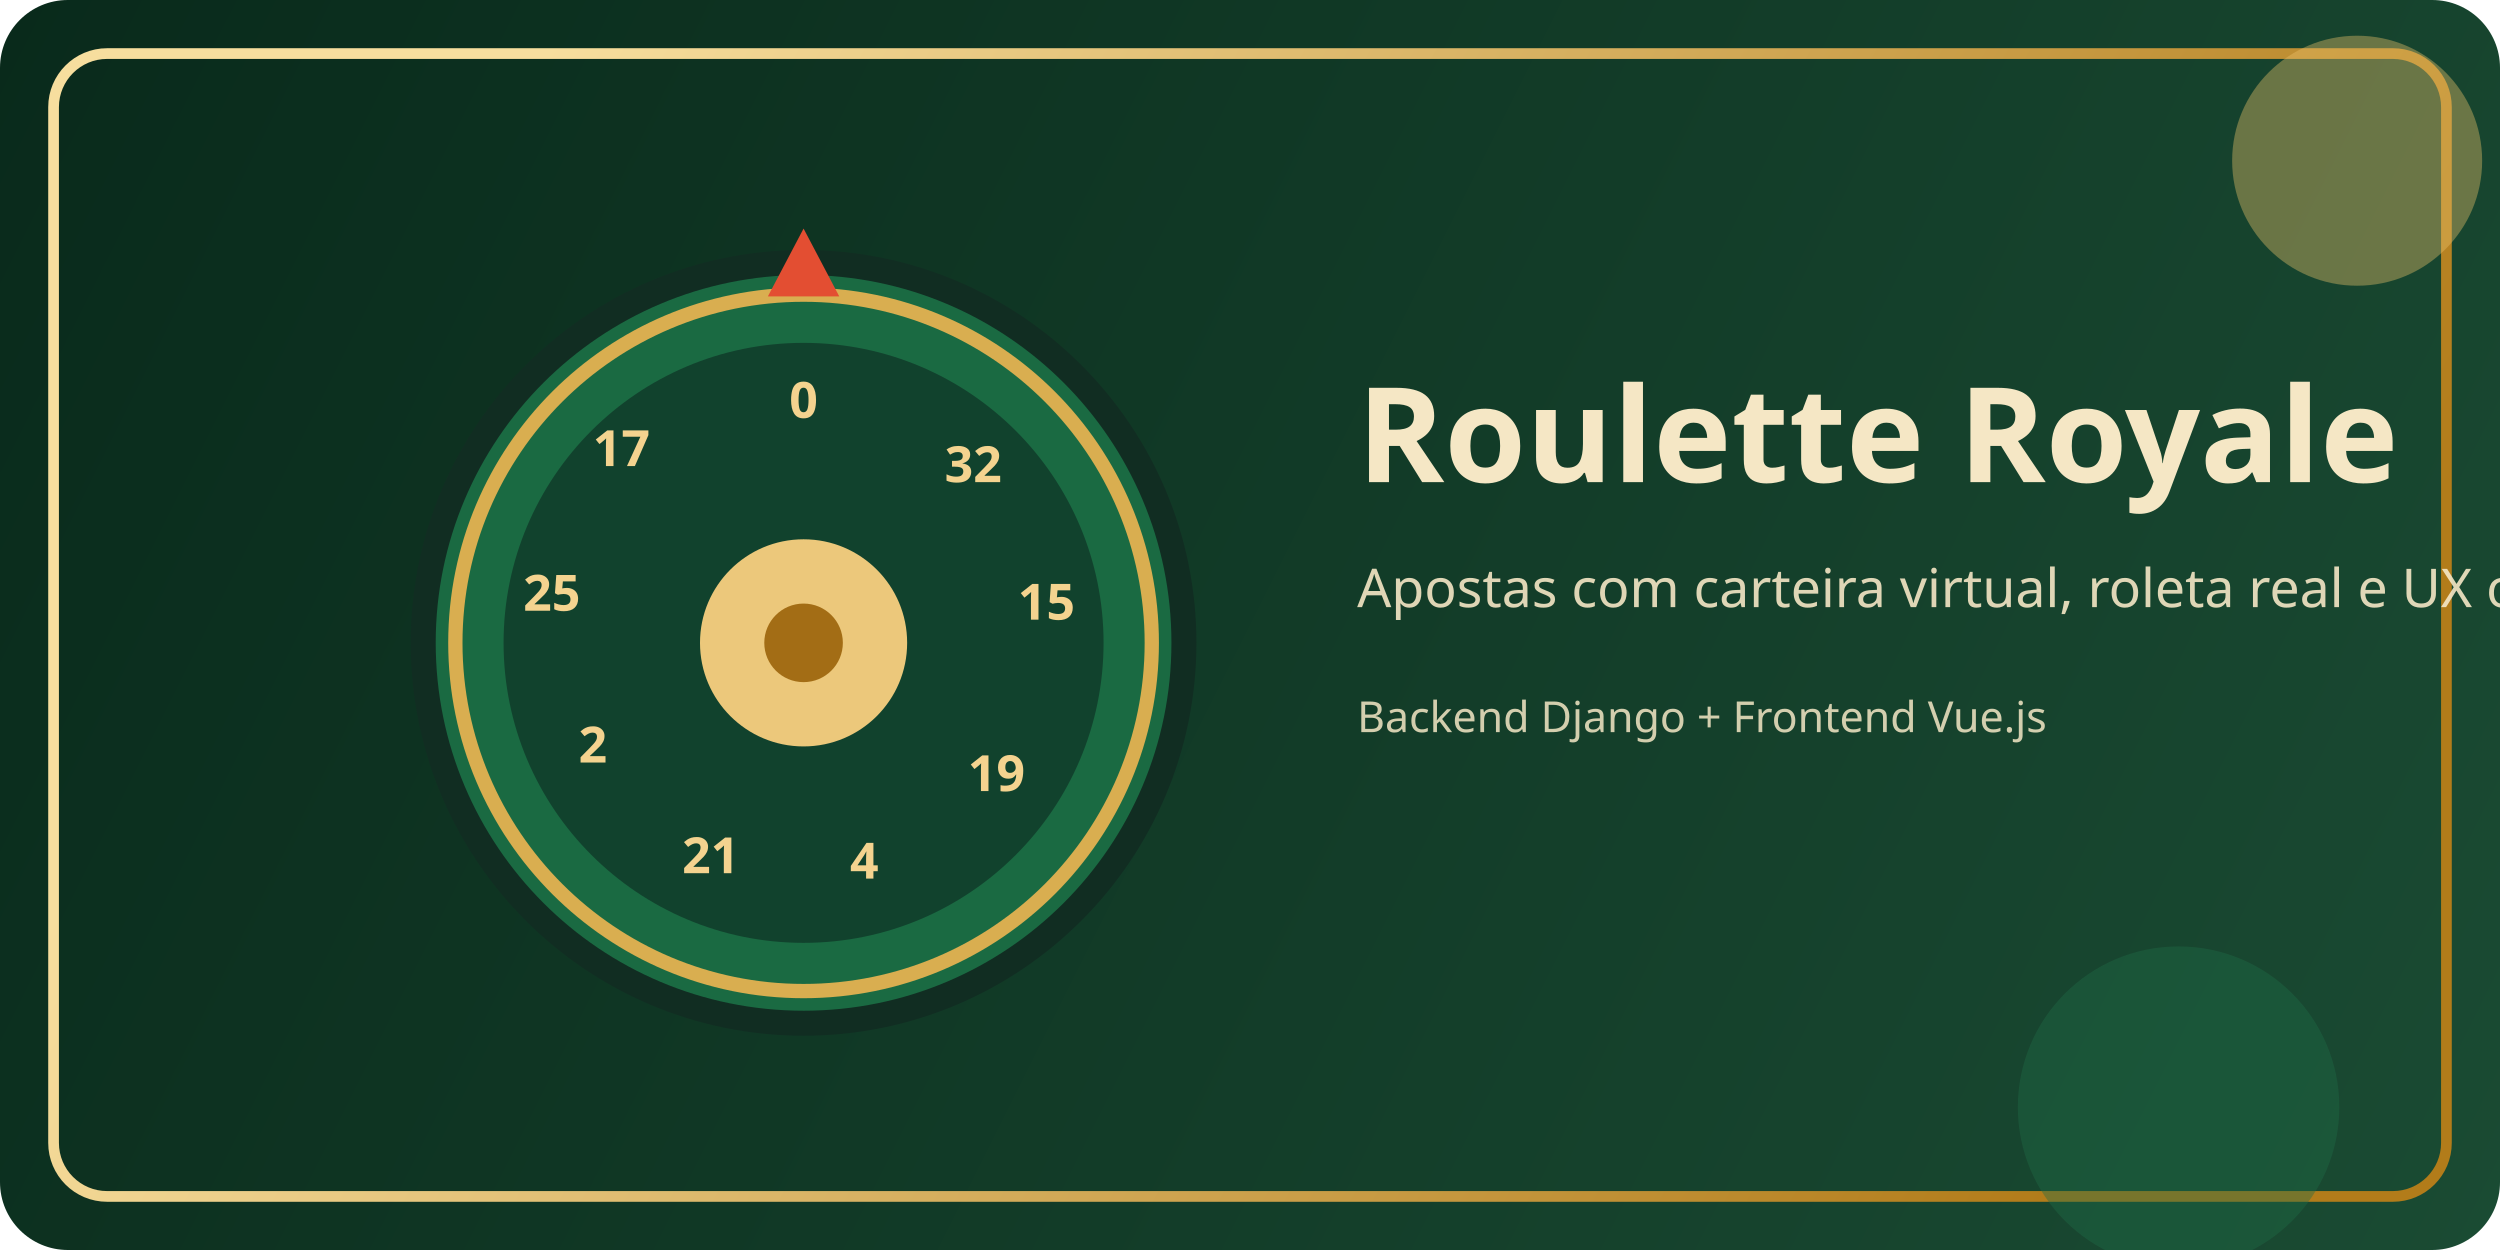
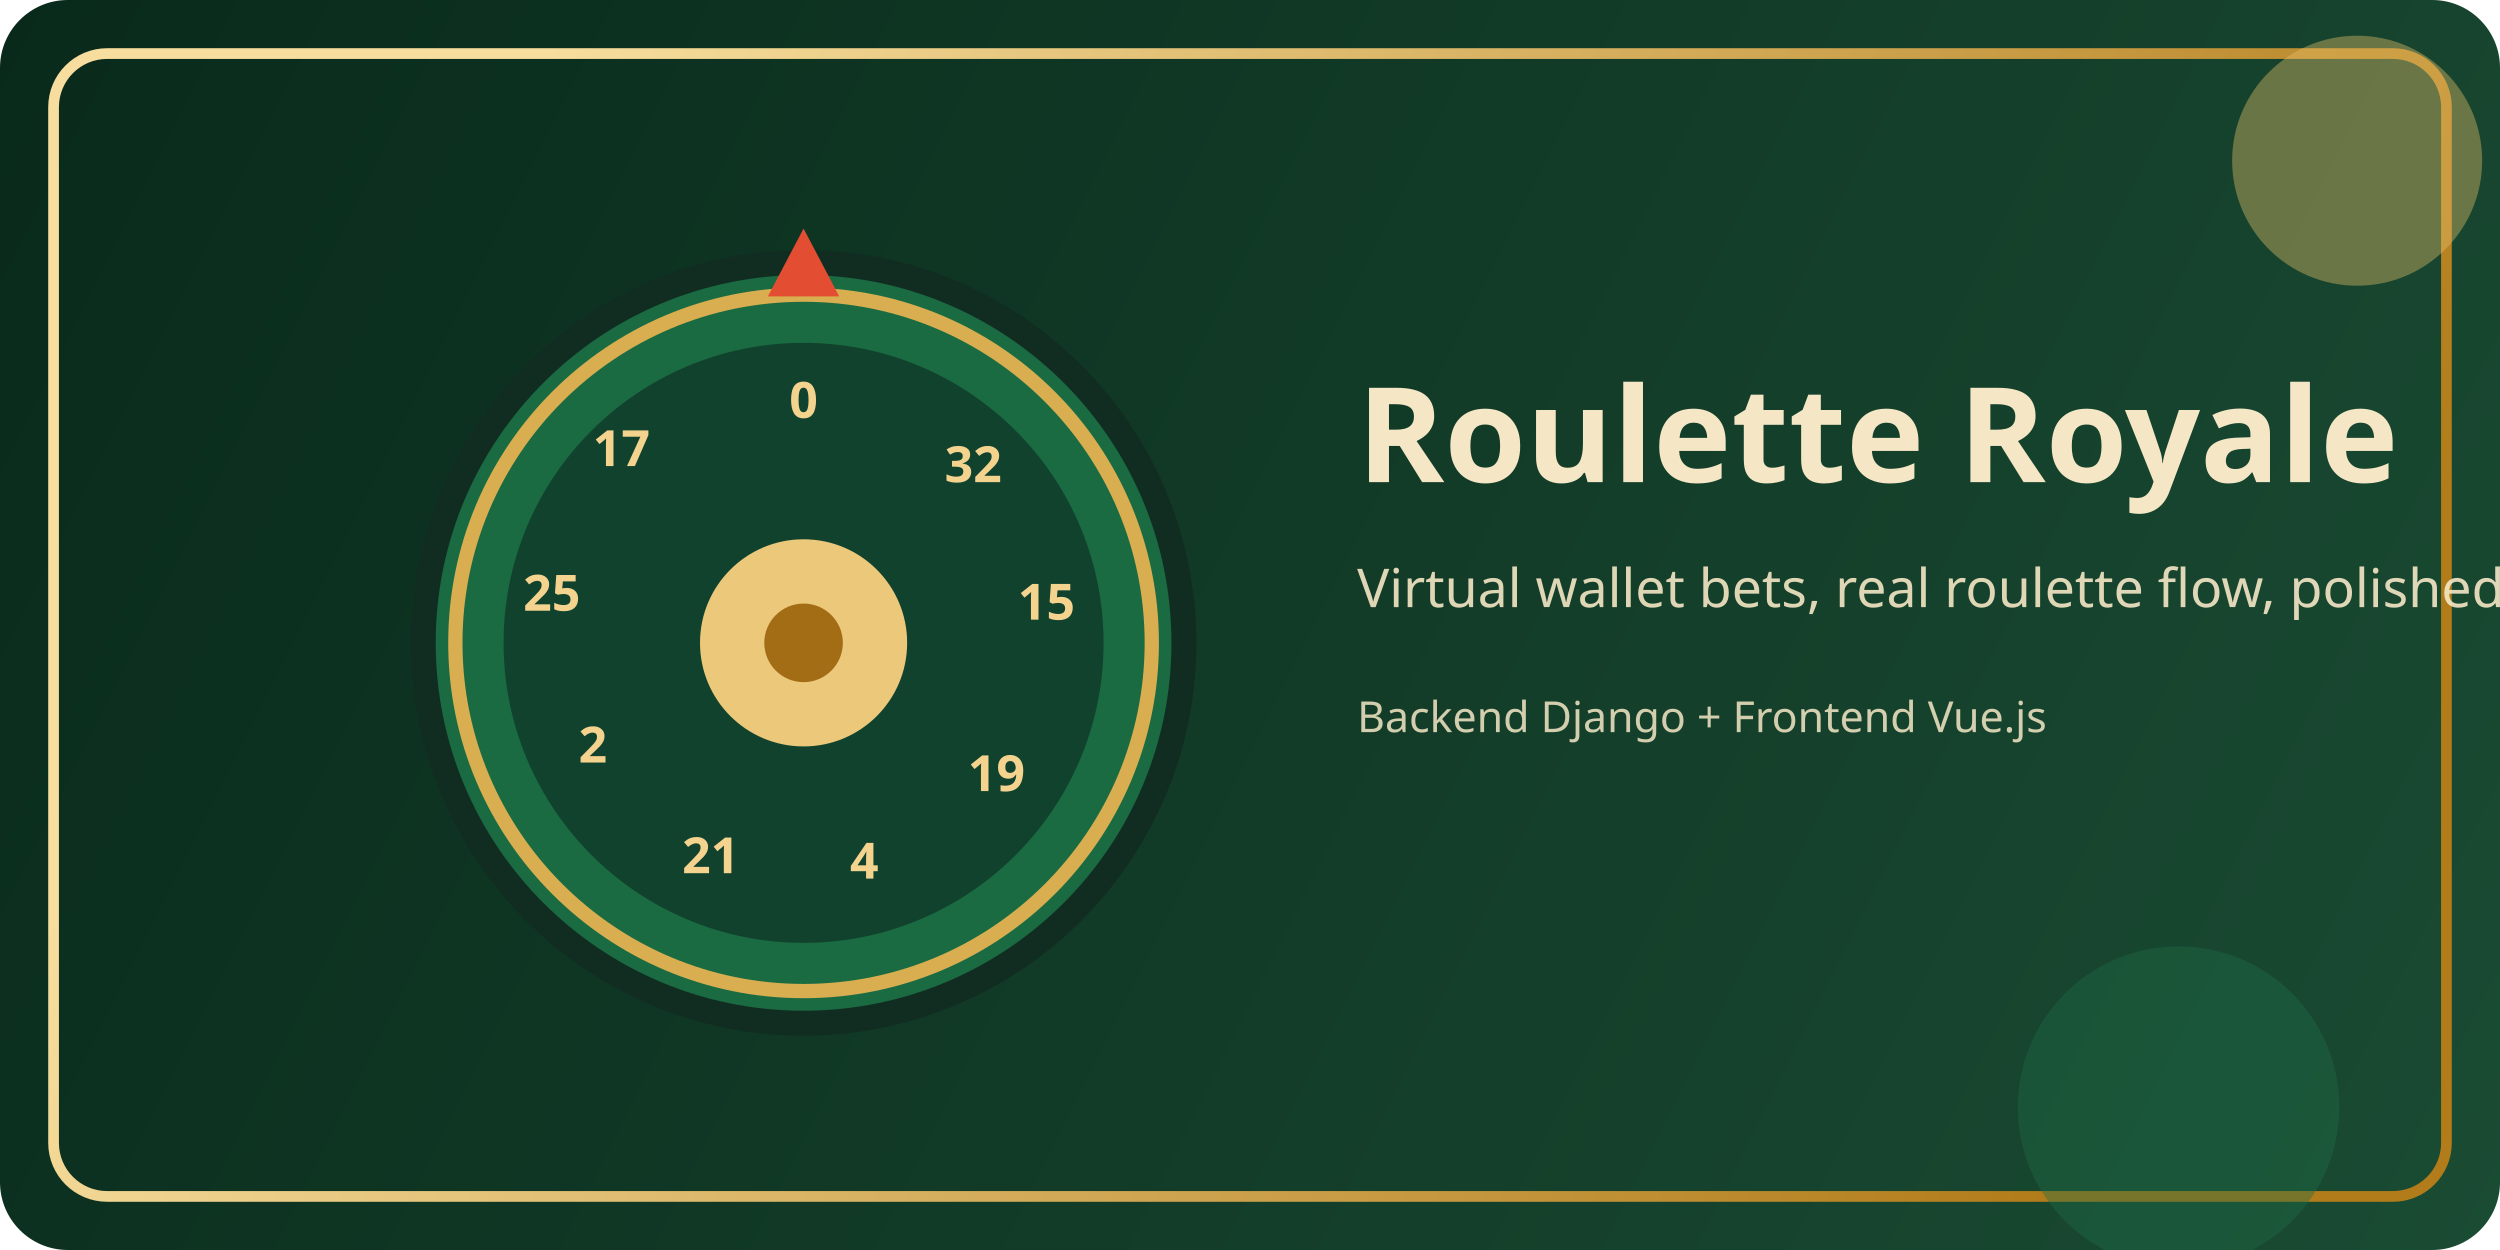
<svg xmlns="http://www.w3.org/2000/svg" width="1400" height="700" viewBox="0 0 1400 700" fill="none">
  <defs>
    <linearGradient id="bg" x1="0" y1="0" x2="1400" y2="700" gradientUnits="userSpaceOnUse">
      <stop stop-color="#092A1B" />
      <stop offset="1" stop-color="#1A4B33" />
    </linearGradient>
    <linearGradient id="gold" x1="270" y1="90" x2="1180" y2="610" gradientUnits="userSpaceOnUse">
      <stop stop-color="#F7DE9E" />
      <stop offset="1" stop-color="#B27C1A" />
    </linearGradient>
    <radialGradient id="glow" cx="0" cy="0" r="1" gradientUnits="userSpaceOnUse" gradientTransform="translate(450 360) rotate(90) scale(230)">
      <stop stop-color="#2EC37A" />
      <stop offset="1" stop-color="#1A6A42" />
    </radialGradient>
  </defs>
  <rect width="1400" height="700" rx="38" fill="url(#bg)" />
  <rect x="30" y="30" width="1340" height="640" rx="30" stroke="url(#gold)" stroke-width="6" />
  <g opacity="0.4">
    <circle cx="1320" cy="90" r="70" fill="#E9C168" />
    <circle cx="1220" cy="620" r="90" fill="#1F6C47" />
  </g>
  <g transform="translate(450 360)">
    <circle r="220" fill="#112D22" />
    <circle r="206" fill="url(#glow)" />
    <circle r="195" stroke="#D9AE50" stroke-width="8" />
    <circle r="168" fill="#11422D" />
    <g fill="#F4D38F" font-family="'Trebuchet MS', sans-serif" font-size="28" font-weight="700" text-anchor="middle">
      <text x="0" y="-126">0</text>
      <text x="95" y="-90">32</text>
      <text x="136" y="-13">15</text>
      <text x="108" y="83">19</text>
      <text x="34" y="132">4</text>
      <text x="-52" y="129">21</text>
      <text x="-118" y="67">2</text>
      <text x="-141" y="-18">25</text>
      <text x="-102" y="-99">17</text>
    </g>
    <circle r="58" fill="#ECC87B" />
    <circle r="22" fill="#A36D15" />
    <path d="M0 -232L20 -194H-20L0 -232Z" fill="#E34E32" />
  </g>
  <g fill="#F5E7C5" font-family="'Trebuchet MS', sans-serif">
    <text x="760" y="270" font-size="74" font-weight="700">Roulette Royale</text>
-     <text x="760" y="340" font-size="30" opacity="0.9">Apostas com carteira virtual, roleta real e UX otimizada</text>
+     <text x="760" y="340" font-size="30" opacity="0.9">Virtual wallet bets, real roulette flow, polished UX</text>
    <text x="760" y="410" font-size="24" opacity="0.85">Backend Django + Frontend Vue.js</text>
  </g>
</svg>
